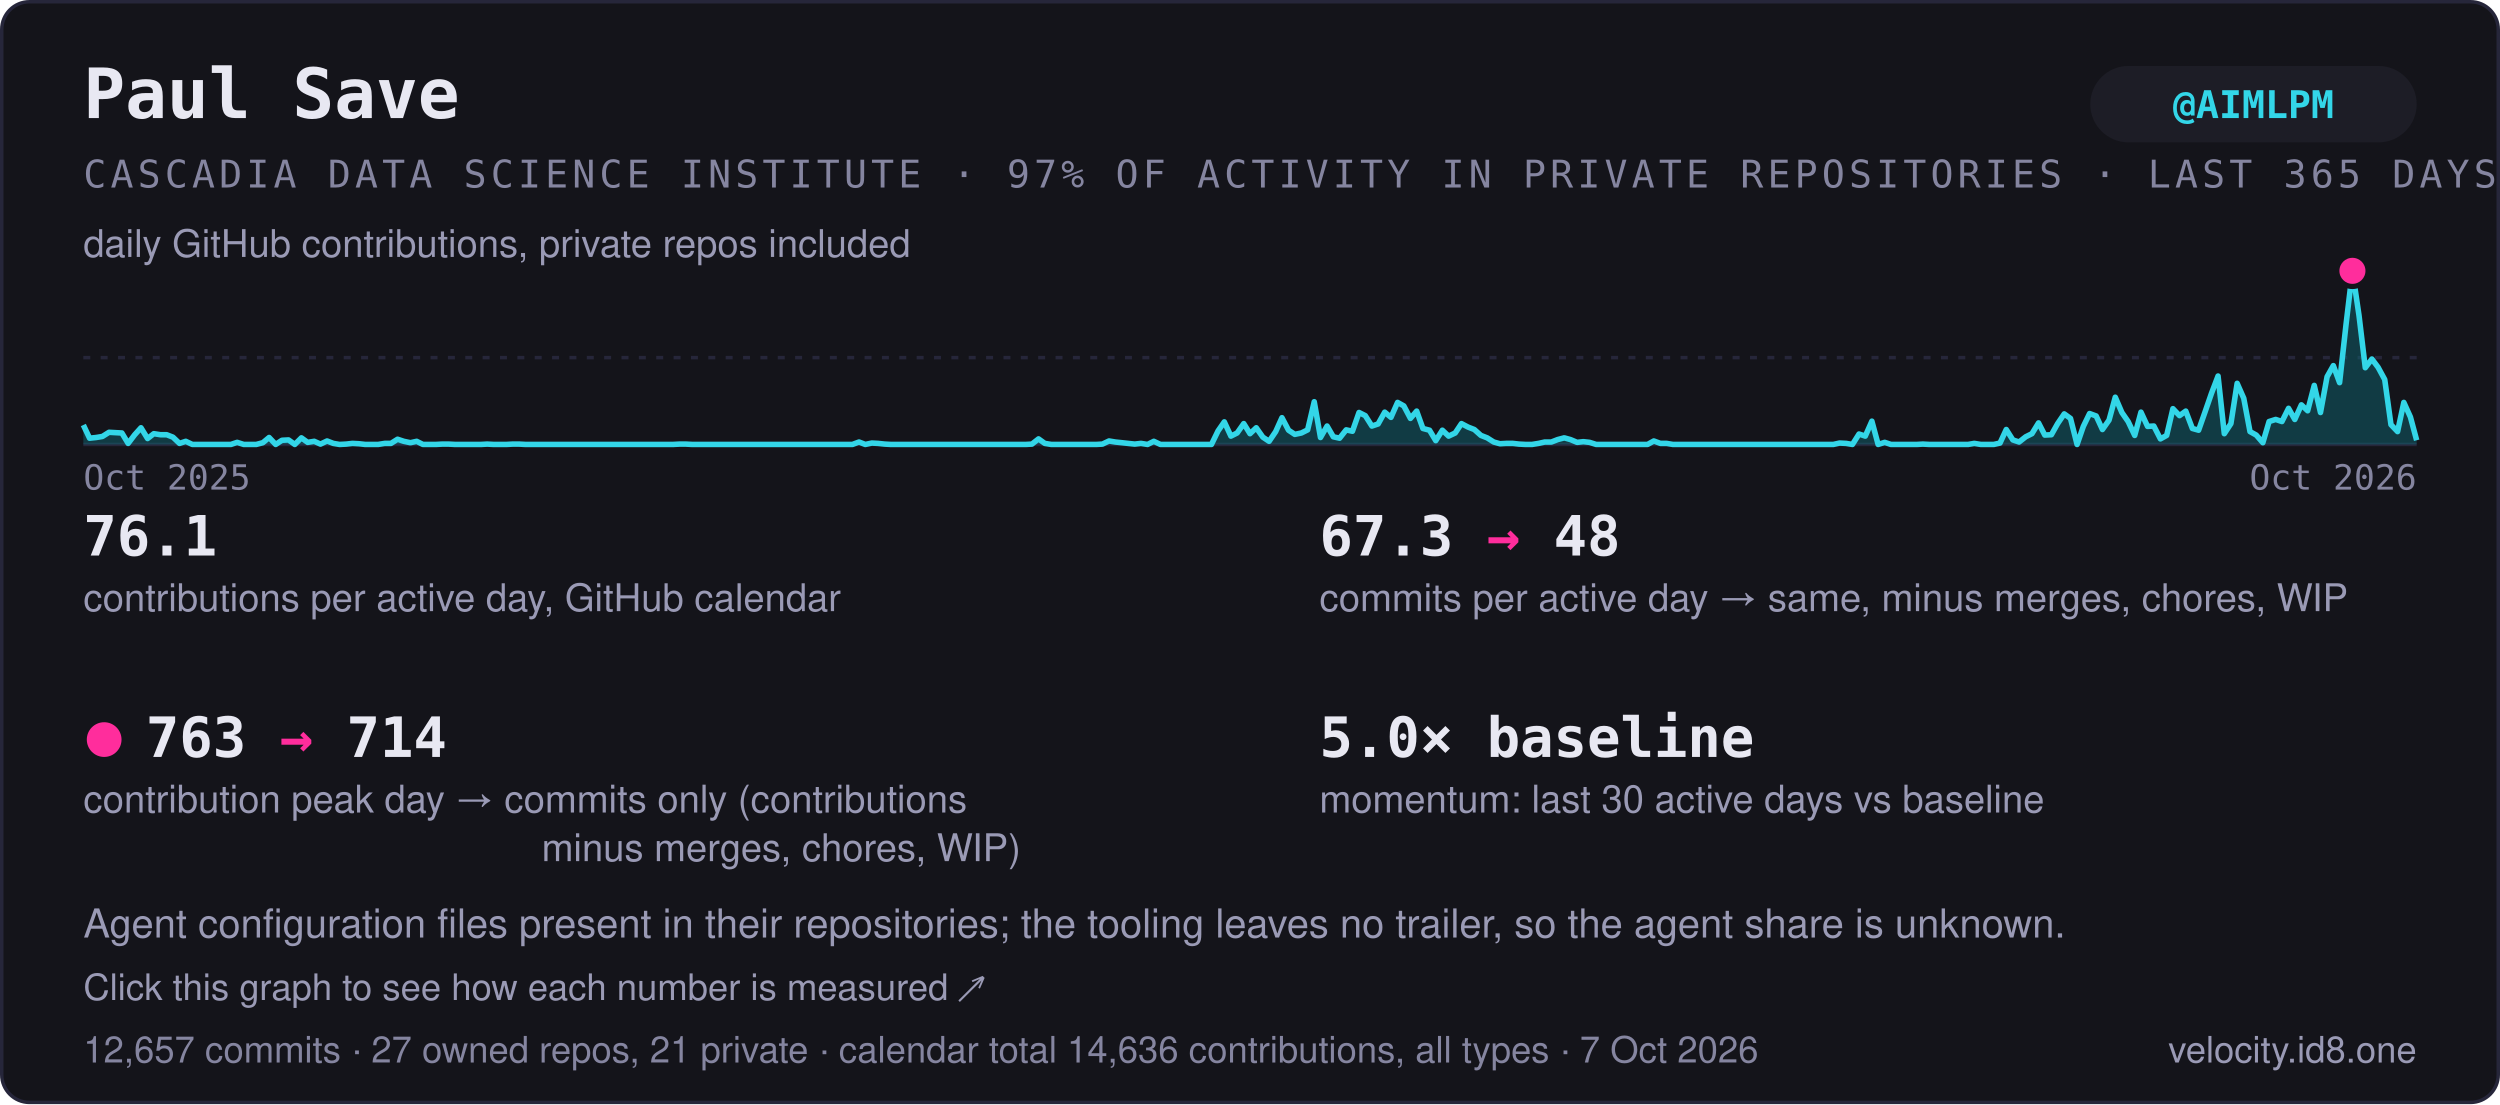
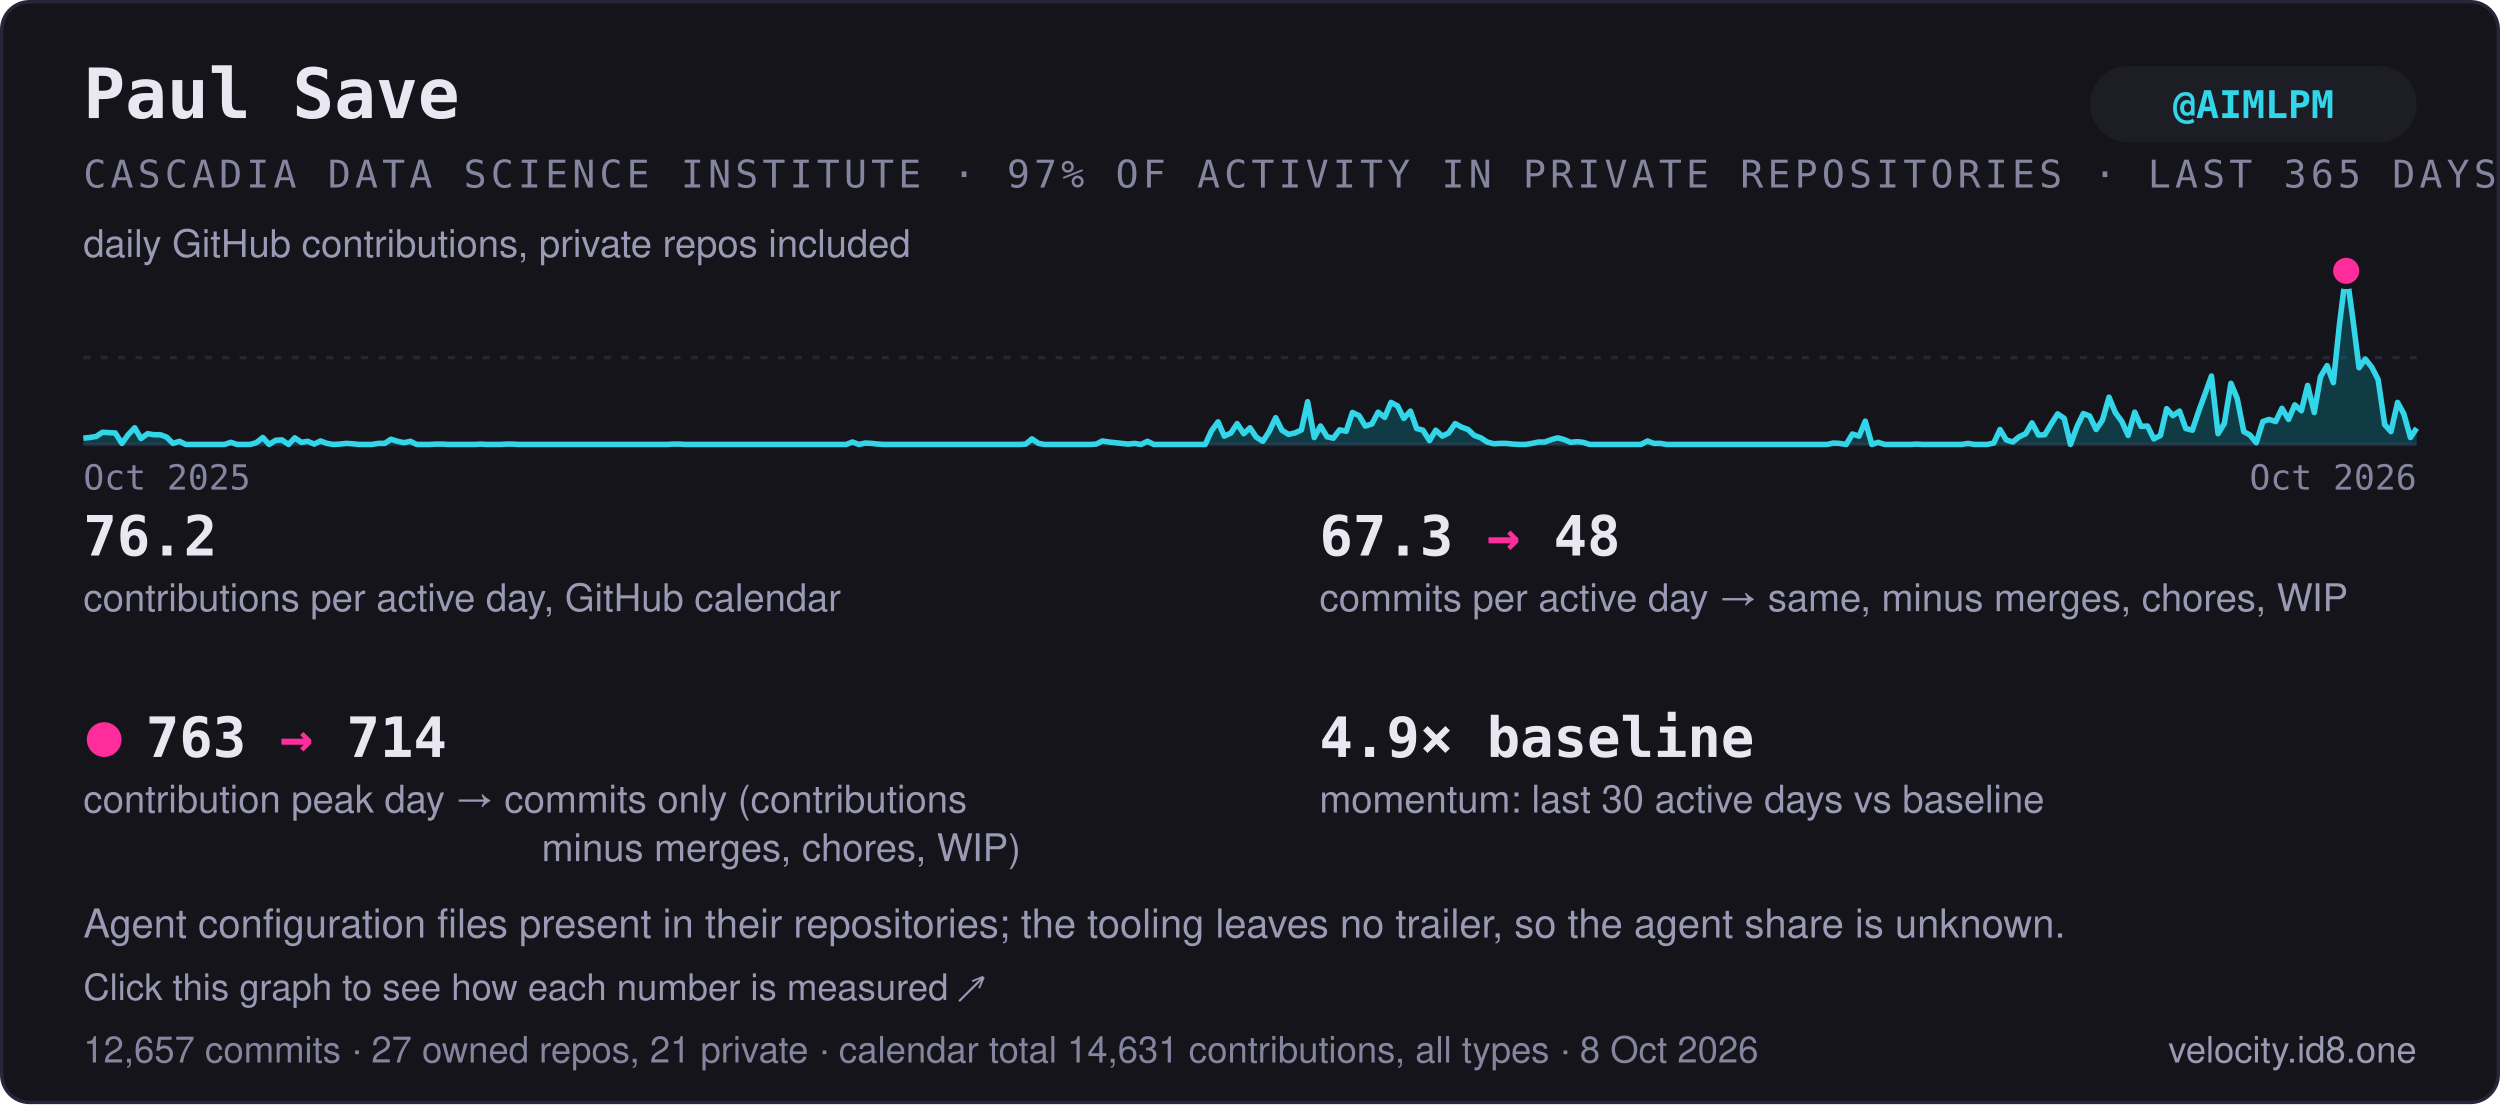
<svg xmlns="http://www.w3.org/2000/svg" width="720" height="318" viewBox="0 0 720 318" role="img" aria-label="Paul Save: Velocity Graph">
  <rect x="0.5" y="0.5" width="719" height="317" rx="8" fill="#14141A" stroke="#26263A" />
  <text x="24" y="34" font-family="Departure Mono, JetBrains Mono, ui-monospace, Menlo, monospace" font-size="20" font-weight="700" fill="#E8E8F2">Paul Save</text>
  <text x="24" y="54" font-family="Departure Mono, JetBrains Mono, ui-monospace, Menlo, monospace" font-size="11" letter-spacing="1.2" fill="#8585A0">CASCADIA DATA SCIENCE INSTITUTE · 97% OF ACTIVITY IN PRIVATE REPOSITORIES · LAST 365 DAYS</text>
  <rect x="602" y="19" width="94" height="22" rx="11" fill="#1D1D26" />
  <text x="649" y="34" text-anchor="middle" font-family="Departure Mono, JetBrains Mono, ui-monospace, Menlo, monospace" font-size="11" font-weight="600" fill="#33D6E8">@AIMLPM</text>
  <line x1="24" x2="696" y1="128" y2="128" stroke="#26263A" />
  <line x1="24" x2="696" y1="103.0" y2="103.0" stroke="#26263A" stroke-dasharray="2 3" />
-   <path d="M24.0,122.4 L25.8,126.2 L27.7,126.0 L29.5,125.7 L31.4,124.5 L33.2,124.6 L35.1,124.7 L36.9,127.7 L38.8,125.2 L40.6,123.2 L42.5,126.3 L44.3,124.9 L46.2,125.2 L48.0,125.2 L49.8,125.9 L51.7,127.7 L53.5,127.1 L55.4,128.0 L57.2,128.0 L59.1,128.0 L60.9,128.0 L62.8,128.0 L64.6,128.0 L66.5,128.0 L68.3,127.4 L70.2,128.0 L72.0,128.0 L73.8,128.0 L75.7,127.5 L77.5,126.0 L79.4,128.0 L81.2,126.8 L83.1,126.7 L84.9,128.0 L86.8,126.1 L88.6,127.4 L90.5,127.1 L92.3,127.9 L94.2,127.0 L96.0,127.7 L97.8,128.0 L99.7,127.9 L101.5,127.7 L103.4,127.8 L105.2,128.0 L107.1,128.0 L108.9,128.0 L110.8,127.7 L112.6,127.7 L114.5,126.5 L116.3,127.1 L118.2,127.5 L120.0,127.1 L121.8,128.0 L123.7,128.0 L125.5,128.0 L127.4,127.9 L129.2,127.9 L131.1,128.0 L132.9,128.0 L134.8,128.0 L136.6,128.0 L138.5,128.0 L140.3,127.9 L142.2,128.0 L144.0,128.0 L145.8,128.0 L147.7,127.9 L149.5,127.9 L151.4,128.0 L153.2,128.0 L155.1,128.0 L156.9,128.0 L158.8,128.0 L160.6,128.0 L162.5,128.0 L164.3,128.0 L166.2,128.0 L168.0,128.0 L169.8,128.0 L171.7,128.0 L173.5,128.0 L175.4,128.0 L177.2,128.0 L179.1,128.0 L180.9,128.0 L182.8,128.0 L184.6,128.0 L186.5,128.0 L188.3,128.0 L190.2,128.0 L192.0,128.0 L193.8,128.0 L195.7,127.9 L197.5,127.9 L199.4,128.0 L201.2,128.0 L203.1,128.0 L204.9,128.0 L206.8,128.0 L208.6,128.0 L210.5,128.0 L212.3,128.0 L214.2,128.0 L216.0,128.0 L217.8,128.0 L219.7,128.0 L221.5,128.0 L223.4,128.0 L225.2,128.0 L227.1,128.0 L228.9,128.0 L230.8,128.0 L232.6,128.0 L234.5,128.0 L236.3,128.0 L238.2,128.0 L240.0,128.0 L241.8,128.0 L243.7,128.0 L245.5,128.0 L247.4,127.3 L249.2,128.0 L251.1,127.6 L252.9,127.7 L254.8,127.9 L256.6,128.0 L258.5,128.0 L260.3,128.0 L262.2,128.0 L264.0,128.0 L265.8,128.0 L267.7,128.0 L269.5,128.0 L271.4,128.0 L273.2,128.0 L275.1,128.0 L276.9,128.0 L278.8,128.0 L280.6,128.0 L282.5,128.0 L284.3,128.0 L286.2,128.0 L288.0,128.0 L289.8,128.0 L291.7,128.0 L293.5,128.0 L295.4,128.0 L297.2,127.9 L299.1,126.4 L300.9,127.7 L302.8,128.0 L304.6,128.0 L306.5,128.0 L308.3,128.0 L310.2,128.0 L312.0,128.0 L313.8,128.0 L315.7,128.0 L317.5,127.9 L319.4,127.0 L321.2,127.3 L323.1,127.5 L324.9,127.7 L326.8,127.9 L328.6,127.7 L330.5,128.0 L332.3,127.1 L334.2,128.0 L336.0,128.0 L337.8,128.0 L339.7,128.0 L341.5,128.0 L343.4,128.0 L345.2,128.0 L347.1,128.0 L348.9,128.0 L350.8,124.1 L352.6,121.5 L354.5,125.6 L356.3,124.7 L358.2,122.0 L360.0,124.9 L361.8,123.2 L363.7,125.9 L365.5,127.1 L367.4,124.3 L369.2,120.3 L371.1,123.9 L372.9,125.1 L374.8,124.7 L376.6,123.8 L378.5,115.7 L380.3,126.0 L382.2,122.7 L384.0,125.8 L385.8,126.2 L387.7,123.8 L389.5,124.2 L391.4,118.8 L393.2,119.7 L395.1,122.7 L396.9,122.1 L398.8,118.7 L400.6,120.2 L402.5,115.9 L404.3,116.9 L406.2,120.5 L408.0,118.4 L409.8,123.4 L411.7,123.9 L413.5,126.9 L415.4,123.9 L417.2,125.6 L419.1,124.7 L420.9,122.0 L422.8,123.0 L424.6,123.7 L426.5,125.4 L428.3,126.1 L430.2,127.3 L432.0,127.8 L433.8,127.7 L435.7,127.7 L437.5,127.9 L439.4,128.0 L441.2,128.0 L443.1,127.7 L444.9,127.3 L446.8,127.3 L448.6,126.6 L450.5,126.1 L452.3,126.6 L454.2,127.4 L456.0,127.2 L457.8,127.4 L459.7,128.0 L461.5,128.0 L463.4,128.0 L465.2,128.0 L467.1,128.0 L468.9,128.0 L470.8,128.0 L472.6,128.0 L474.5,128.0 L476.3,127.0 L478.2,127.7 L480.0,127.7 L481.8,128.0 L483.7,128.0 L485.5,128.0 L487.4,128.0 L489.2,128.0 L491.1,128.0 L492.9,128.0 L494.8,128.0 L496.6,128.0 L498.5,128.0 L500.3,128.0 L502.2,128.0 L504.0,128.0 L505.8,128.0 L507.7,128.0 L509.5,128.0 L511.4,128.0 L513.2,128.0 L515.1,128.0 L516.9,128.0 L518.8,128.0 L520.6,128.0 L522.5,128.0 L524.3,128.0 L526.2,128.0 L528.0,128.0 L529.8,127.6 L531.7,127.7 L533.5,128.0 L535.4,125.0 L537.2,125.6 L539.1,121.3 L540.9,128.0 L542.8,127.4 L544.6,128.0 L546.5,128.0 L548.3,128.0 L550.2,128.0 L552.0,128.0 L553.8,127.9 L555.7,128.0 L557.5,128.0 L559.4,128.0 L561.2,128.0 L563.1,128.0 L564.9,128.0 L566.8,128.0 L568.6,127.7 L570.5,128.0 L572.3,128.0 L574.2,128.0 L576.0,127.6 L577.8,123.7 L579.7,126.7 L581.5,127.3 L583.4,125.8 L585.2,124.9 L587.1,121.8 L588.9,125.3 L590.8,125.2 L592.6,122.0 L594.5,119.2 L596.3,120.5 L598.2,128.0 L600.0,122.8 L601.8,119.1 L603.7,119.8 L605.5,123.7 L607.4,121.0 L609.2,114.4 L611.1,118.8 L612.9,121.4 L614.8,125.4 L616.6,118.7 L618.5,122.8 L620.3,122.7 L622.2,126.4 L624.0,125.4 L625.8,117.7 L627.7,119.7 L629.5,118.4 L631.4,123.4 L633.2,123.9 L635.1,118.5 L636.9,113.3 L638.8,108.3 L640.6,124.9 L642.5,122.0 L644.3,110.4 L646.2,114.7 L648.0,124.3 L649.8,125.3 L651.7,127.5 L653.5,121.4 L655.4,120.8 L657.2,121.4 L659.1,117.6 L660.9,120.8 L662.8,116.6 L664.6,118.3 L666.5,111.0 L668.3,118.8 L670.2,108.5 L672.0,105.3 L673.8,110.2 L675.7,93.1 L677.5,78.0 L679.4,90.9 L681.2,105.9 L683.1,103.4 L684.9,105.8 L686.8,109.3 L688.6,122.3 L690.5,124.3 L692.3,115.9 L694.2,120.1 L696.0,126.8 L696.0,128 L24,128 Z" fill="#0F6B78" fill-opacity="0.45" />
-   <path d="M24.0,122.4 L25.8,126.2 L27.7,126.0 L29.5,125.7 L31.4,124.5 L33.2,124.6 L35.1,124.7 L36.9,127.7 L38.8,125.2 L40.6,123.2 L42.5,126.3 L44.3,124.9 L46.2,125.2 L48.0,125.2 L49.8,125.9 L51.7,127.7 L53.5,127.1 L55.4,128.0 L57.2,128.0 L59.1,128.0 L60.9,128.0 L62.8,128.0 L64.6,128.0 L66.5,128.0 L68.3,127.4 L70.2,128.0 L72.0,128.0 L73.8,128.0 L75.7,127.5 L77.5,126.0 L79.4,128.0 L81.2,126.8 L83.1,126.7 L84.9,128.0 L86.8,126.1 L88.6,127.4 L90.5,127.1 L92.3,127.9 L94.2,127.0 L96.0,127.7 L97.8,128.0 L99.7,127.9 L101.5,127.7 L103.4,127.8 L105.2,128.0 L107.1,128.0 L108.9,128.0 L110.8,127.7 L112.6,127.7 L114.5,126.5 L116.3,127.1 L118.2,127.5 L120.0,127.1 L121.8,128.0 L123.7,128.0 L125.5,128.0 L127.4,127.9 L129.2,127.9 L131.1,128.0 L132.9,128.0 L134.8,128.0 L136.6,128.0 L138.5,128.0 L140.3,127.9 L142.2,128.0 L144.0,128.0 L145.8,128.0 L147.7,127.9 L149.5,127.9 L151.4,128.0 L153.2,128.0 L155.1,128.0 L156.9,128.0 L158.8,128.0 L160.6,128.0 L162.5,128.0 L164.3,128.0 L166.2,128.0 L168.0,128.0 L169.8,128.0 L171.7,128.0 L173.5,128.0 L175.4,128.0 L177.2,128.0 L179.1,128.0 L180.9,128.0 L182.8,128.0 L184.6,128.0 L186.5,128.0 L188.3,128.0 L190.2,128.0 L192.0,128.0 L193.8,128.0 L195.7,127.9 L197.5,127.9 L199.4,128.0 L201.2,128.0 L203.1,128.0 L204.9,128.0 L206.8,128.0 L208.6,128.0 L210.5,128.0 L212.3,128.0 L214.2,128.0 L216.0,128.0 L217.8,128.0 L219.7,128.0 L221.5,128.0 L223.4,128.0 L225.2,128.0 L227.1,128.0 L228.9,128.0 L230.8,128.0 L232.6,128.0 L234.5,128.0 L236.3,128.0 L238.2,128.0 L240.0,128.0 L241.8,128.0 L243.7,128.0 L245.5,128.0 L247.4,127.3 L249.2,128.0 L251.1,127.6 L252.9,127.7 L254.8,127.9 L256.6,128.0 L258.5,128.0 L260.3,128.0 L262.2,128.0 L264.0,128.0 L265.8,128.0 L267.7,128.0 L269.5,128.0 L271.4,128.0 L273.2,128.0 L275.1,128.0 L276.9,128.0 L278.8,128.0 L280.6,128.0 L282.5,128.0 L284.3,128.0 L286.2,128.0 L288.0,128.0 L289.8,128.0 L291.7,128.0 L293.5,128.0 L295.4,128.0 L297.2,127.9 L299.1,126.4 L300.9,127.7 L302.8,128.0 L304.6,128.0 L306.5,128.0 L308.3,128.0 L310.2,128.0 L312.0,128.0 L313.8,128.0 L315.7,128.0 L317.5,127.9 L319.4,127.0 L321.2,127.3 L323.1,127.5 L324.9,127.7 L326.8,127.9 L328.6,127.7 L330.5,128.0 L332.3,127.1 L334.2,128.0 L336.0,128.0 L337.8,128.0 L339.7,128.0 L341.5,128.0 L343.4,128.0 L345.2,128.0 L347.1,128.0 L348.9,128.0 L350.8,124.1 L352.6,121.5 L354.5,125.6 L356.3,124.7 L358.2,122.0 L360.0,124.9 L361.8,123.2 L363.7,125.9 L365.5,127.1 L367.4,124.3 L369.2,120.3 L371.1,123.9 L372.9,125.1 L374.8,124.7 L376.6,123.8 L378.5,115.7 L380.3,126.0 L382.2,122.7 L384.0,125.8 L385.8,126.2 L387.7,123.8 L389.5,124.2 L391.4,118.8 L393.2,119.7 L395.1,122.7 L396.9,122.1 L398.8,118.7 L400.6,120.2 L402.5,115.9 L404.3,116.9 L406.2,120.5 L408.0,118.4 L409.8,123.4 L411.7,123.9 L413.5,126.9 L415.4,123.9 L417.2,125.6 L419.1,124.7 L420.9,122.0 L422.8,123.0 L424.6,123.7 L426.5,125.4 L428.3,126.1 L430.2,127.3 L432.0,127.8 L433.8,127.7 L435.7,127.7 L437.5,127.9 L439.4,128.0 L441.2,128.0 L443.1,127.7 L444.9,127.3 L446.8,127.3 L448.6,126.6 L450.5,126.1 L452.3,126.6 L454.2,127.4 L456.0,127.2 L457.8,127.4 L459.7,128.0 L461.5,128.0 L463.4,128.0 L465.2,128.0 L467.1,128.0 L468.9,128.0 L470.8,128.0 L472.6,128.0 L474.5,128.0 L476.3,127.0 L478.2,127.7 L480.0,127.7 L481.8,128.0 L483.7,128.0 L485.5,128.0 L487.4,128.0 L489.2,128.0 L491.1,128.0 L492.9,128.0 L494.8,128.0 L496.6,128.0 L498.5,128.0 L500.3,128.0 L502.2,128.0 L504.0,128.0 L505.8,128.0 L507.7,128.0 L509.5,128.0 L511.4,128.0 L513.2,128.0 L515.1,128.0 L516.9,128.0 L518.8,128.0 L520.6,128.0 L522.5,128.0 L524.3,128.0 L526.2,128.0 L528.0,128.0 L529.8,127.6 L531.7,127.7 L533.5,128.0 L535.4,125.0 L537.2,125.6 L539.1,121.3 L540.9,128.0 L542.8,127.4 L544.6,128.0 L546.5,128.0 L548.3,128.0 L550.2,128.0 L552.0,128.0 L553.8,127.9 L555.7,128.0 L557.5,128.0 L559.4,128.0 L561.2,128.0 L563.1,128.0 L564.9,128.0 L566.8,128.0 L568.6,127.7 L570.5,128.0 L572.3,128.0 L574.2,128.0 L576.0,127.6 L577.8,123.7 L579.7,126.7 L581.5,127.3 L583.4,125.8 L585.2,124.9 L587.1,121.8 L588.9,125.3 L590.8,125.2 L592.6,122.0 L594.5,119.2 L596.3,120.5 L598.2,128.0 L600.0,122.8 L601.8,119.1 L603.7,119.8 L605.5,123.7 L607.4,121.0 L609.2,114.4 L611.1,118.8 L612.9,121.4 L614.8,125.4 L616.6,118.7 L618.5,122.8 L620.3,122.7 L622.2,126.4 L624.0,125.4 L625.8,117.7 L627.7,119.7 L629.5,118.4 L631.4,123.4 L633.2,123.9 L635.1,118.5 L636.9,113.3 L638.8,108.3 L640.6,124.9 L642.5,122.0 L644.3,110.4 L646.2,114.7 L648.0,124.3 L649.8,125.3 L651.7,127.5 L653.5,121.4 L655.4,120.8 L657.2,121.4 L659.1,117.6 L660.9,120.8 L662.8,116.6 L664.6,118.3 L666.5,111.0 L668.3,118.8 L670.2,108.5 L672.0,105.3 L673.8,110.2 L675.7,93.1 L677.5,78.0 L679.4,90.9 L681.2,105.9 L683.1,103.4 L684.9,105.8 L686.8,109.3 L688.6,122.3 L690.5,124.3 L692.3,115.9 L694.2,120.1 L696.0,126.8" fill="none" stroke="#33D6E8" stroke-width="1.6" stroke-linejoin="round" />
-   <circle cx="677.5" cy="78.0" r="4.5" fill="#FF2D9C" stroke="#14141A" stroke-width="1.5" />
+   <path d="M24.0,126.2 L25.8,126.0 L27.7,125.7 L29.5,124.5 L31.4,124.6 L33.2,124.7 L35.1,127.7 L36.9,125.2 L38.8,123.2 L40.6,126.3 L42.5,124.9 L44.3,125.2 L46.2,125.2 L48.0,125.9 L49.8,127.7 L51.7,127.1 L53.5,128.0 L55.4,128.0 L57.2,128.0 L59.1,128.0 L60.9,128.0 L62.8,128.0 L64.6,128.0 L66.5,127.4 L68.3,128.0 L70.2,128.0 L72.0,128.0 L73.8,127.5 L75.7,126.0 L77.5,128.0 L79.4,126.8 L81.2,126.7 L83.1,128.0 L84.9,126.1 L86.8,127.4 L88.6,127.1 L90.5,127.9 L92.3,127.0 L94.2,127.7 L96.0,128.0 L97.8,127.9 L99.7,127.7 L101.5,127.8 L103.4,128.0 L105.2,128.0 L107.1,128.0 L108.9,127.7 L110.8,127.7 L112.6,126.5 L114.5,127.1 L116.3,127.5 L118.2,127.1 L120.0,128.0 L121.8,128.0 L123.7,128.0 L125.5,127.9 L127.4,127.9 L129.2,128.0 L131.1,128.0 L132.9,128.0 L134.8,128.0 L136.6,128.0 L138.5,127.9 L140.3,128.0 L142.2,128.0 L144.0,128.0 L145.8,127.9 L147.7,127.9 L149.5,128.0 L151.4,128.0 L153.2,128.0 L155.1,128.0 L156.9,128.0 L158.8,128.0 L160.6,128.0 L162.5,128.0 L164.3,128.0 L166.2,128.0 L168.0,128.0 L169.8,128.0 L171.7,128.0 L173.5,128.0 L175.4,128.0 L177.2,128.0 L179.1,128.0 L180.9,128.0 L182.8,128.0 L184.6,128.0 L186.5,128.0 L188.3,128.0 L190.2,128.0 L192.0,128.0 L193.8,127.9 L195.7,127.9 L197.5,128.0 L199.4,128.0 L201.2,128.0 L203.1,128.0 L204.9,128.0 L206.8,128.0 L208.6,128.0 L210.5,128.0 L212.3,128.0 L214.2,128.0 L216.0,128.0 L217.8,128.0 L219.7,128.0 L221.5,128.0 L223.4,128.0 L225.2,128.0 L227.1,128.0 L228.9,128.0 L230.8,128.0 L232.6,128.0 L234.5,128.0 L236.3,128.0 L238.2,128.0 L240.0,128.0 L241.8,128.0 L243.7,128.0 L245.5,127.3 L247.4,128.0 L249.2,127.6 L251.1,127.7 L252.9,127.9 L254.8,128.0 L256.6,128.0 L258.5,128.0 L260.3,128.0 L262.2,128.0 L264.0,128.0 L265.8,128.0 L267.7,128.0 L269.5,128.0 L271.4,128.0 L273.2,128.0 L275.1,128.0 L276.9,128.0 L278.8,128.0 L280.6,128.0 L282.5,128.0 L284.3,128.0 L286.2,128.0 L288.0,128.0 L289.8,128.0 L291.7,128.0 L293.5,128.0 L295.4,127.9 L297.2,126.4 L299.1,127.7 L300.9,128.0 L302.8,128.0 L304.6,128.0 L306.5,128.0 L308.3,128.0 L310.2,128.0 L312.0,128.0 L313.8,128.0 L315.7,127.9 L317.5,127.0 L319.4,127.3 L321.2,127.5 L323.1,127.7 L324.9,127.9 L326.8,127.7 L328.6,128.0 L330.5,127.1 L332.3,128.0 L334.2,128.0 L336.0,128.0 L337.8,128.0 L339.7,128.0 L341.5,128.0 L343.4,128.0 L345.2,128.0 L347.1,128.0 L348.9,124.1 L350.8,121.5 L352.6,125.6 L354.5,124.7 L356.3,122.0 L358.2,124.9 L360.0,123.2 L361.8,125.9 L363.7,127.1 L365.5,124.3 L367.4,120.3 L369.2,123.9 L371.1,125.1 L372.9,124.7 L374.8,123.8 L376.6,115.7 L378.5,126.0 L380.3,122.7 L382.2,125.8 L384.0,126.2 L385.8,123.8 L387.7,124.2 L389.5,118.8 L391.4,119.7 L393.2,122.7 L395.1,122.1 L396.9,118.7 L398.8,120.2 L400.6,115.9 L402.5,116.9 L404.3,120.5 L406.2,118.4 L408.0,123.4 L409.8,123.9 L411.7,126.9 L413.5,123.9 L415.4,125.6 L417.2,124.7 L419.1,122.0 L420.9,123.0 L422.8,123.7 L424.6,125.4 L426.5,126.1 L428.3,127.3 L430.2,127.8 L432.0,127.7 L433.8,127.7 L435.7,127.9 L437.5,128.0 L439.4,128.0 L441.2,127.7 L443.1,127.3 L444.9,127.3 L446.8,126.6 L448.6,126.1 L450.5,126.6 L452.3,127.4 L454.2,127.2 L456.0,127.4 L457.8,128.0 L459.7,128.0 L461.5,128.0 L463.4,128.0 L465.2,128.0 L467.1,128.0 L468.9,128.0 L470.8,128.0 L472.6,128.0 L474.5,127.0 L476.3,127.7 L478.2,127.7 L480.0,128.0 L481.8,128.0 L483.7,128.0 L485.5,128.0 L487.4,128.0 L489.2,128.0 L491.1,128.0 L492.9,128.0 L494.8,128.0 L496.6,128.0 L498.5,128.0 L500.3,128.0 L502.2,128.0 L504.0,128.0 L505.8,128.0 L507.7,128.0 L509.5,128.0 L511.4,128.0 L513.2,128.0 L515.1,128.0 L516.9,128.0 L518.8,128.0 L520.6,128.0 L522.5,128.0 L524.3,128.0 L526.2,128.0 L528.0,127.6 L529.8,127.7 L531.7,128.0 L533.5,125.0 L535.4,125.6 L537.2,121.3 L539.1,128.0 L540.9,127.4 L542.8,128.0 L544.6,128.0 L546.5,128.0 L548.3,128.0 L550.2,128.0 L552.0,127.9 L553.8,128.0 L555.7,128.0 L557.5,128.0 L559.4,128.0 L561.2,128.0 L563.1,128.0 L564.9,128.0 L566.8,127.7 L568.6,128.0 L570.5,128.0 L572.3,128.0 L574.2,127.6 L576.0,123.7 L577.8,126.7 L579.7,127.3 L581.5,125.8 L583.4,124.9 L585.2,121.8 L587.1,125.3 L588.9,125.2 L590.8,122.0 L592.6,119.2 L594.5,120.5 L596.3,128.0 L598.2,122.8 L600.0,119.1 L601.8,119.8 L603.7,123.7 L605.5,121.0 L607.4,114.4 L609.2,118.8 L611.1,121.4 L612.9,125.4 L614.8,118.7 L616.6,122.8 L618.5,122.7 L620.3,126.4 L622.2,125.4 L624.0,117.7 L625.8,119.7 L627.7,118.4 L629.5,123.4 L631.4,123.9 L633.2,118.5 L635.1,113.3 L636.9,108.3 L638.8,124.9 L640.6,122.0 L642.5,110.4 L644.3,114.7 L646.2,124.3 L648.0,125.3 L649.8,127.5 L651.7,121.4 L653.5,120.8 L655.4,121.4 L657.2,117.6 L659.1,120.8 L660.9,116.6 L662.8,118.3 L664.6,111.0 L666.5,118.8 L668.3,108.5 L670.2,105.3 L672.0,110.2 L673.8,93.1 L675.7,78.0 L677.5,90.9 L679.4,105.9 L681.2,103.4 L683.1,105.8 L684.9,109.3 L686.8,122.3 L688.6,124.3 L690.5,115.9 L692.3,119.2 L694.2,126.0 L696.0,123.3 L696.0,128 L24,128 Z" fill="#0F6B78" fill-opacity="0.45" />
+   <path d="M24.0,126.2 L25.8,126.0 L27.7,125.7 L29.5,124.5 L31.4,124.6 L33.2,124.7 L35.1,127.7 L36.9,125.2 L38.8,123.2 L40.6,126.3 L42.5,124.9 L44.3,125.2 L46.2,125.2 L48.0,125.9 L49.8,127.7 L51.7,127.1 L53.5,128.0 L55.4,128.0 L57.2,128.0 L59.1,128.0 L60.9,128.0 L62.8,128.0 L64.6,128.0 L66.5,127.4 L68.3,128.0 L70.2,128.0 L72.0,128.0 L73.8,127.5 L75.7,126.0 L77.5,128.0 L79.4,126.8 L81.2,126.7 L83.1,128.0 L84.9,126.1 L86.8,127.4 L88.6,127.1 L90.5,127.9 L92.3,127.0 L94.2,127.7 L96.0,128.0 L97.8,127.9 L99.7,127.7 L101.5,127.8 L103.4,128.0 L105.2,128.0 L107.1,128.0 L108.9,127.7 L110.8,127.7 L112.6,126.5 L114.5,127.1 L116.3,127.5 L118.2,127.1 L120.0,128.0 L121.8,128.0 L123.7,128.0 L125.5,127.9 L127.4,127.9 L129.2,128.0 L131.1,128.0 L132.9,128.0 L134.8,128.0 L136.6,128.0 L138.5,127.9 L140.3,128.0 L142.2,128.0 L144.0,128.0 L145.8,127.9 L147.7,127.9 L149.5,128.0 L151.4,128.0 L153.2,128.0 L155.1,128.0 L156.9,128.0 L158.8,128.0 L160.6,128.0 L162.5,128.0 L164.3,128.0 L166.2,128.0 L168.0,128.0 L169.8,128.0 L171.7,128.0 L173.5,128.0 L175.4,128.0 L177.2,128.0 L179.1,128.0 L180.9,128.0 L182.8,128.0 L184.6,128.0 L186.5,128.0 L188.3,128.0 L190.2,128.0 L192.0,128.0 L193.8,127.9 L195.7,127.9 L197.5,128.0 L199.4,128.0 L201.2,128.0 L203.1,128.0 L204.9,128.0 L206.8,128.0 L208.6,128.0 L210.5,128.0 L212.3,128.0 L214.2,128.0 L216.0,128.0 L217.8,128.0 L219.7,128.0 L221.5,128.0 L223.4,128.0 L225.2,128.0 L227.1,128.0 L228.9,128.0 L230.8,128.0 L232.6,128.0 L234.5,128.0 L236.3,128.0 L238.2,128.0 L240.0,128.0 L241.8,128.0 L243.7,128.0 L245.5,127.3 L247.4,128.0 L249.2,127.6 L251.1,127.7 L252.9,127.9 L254.8,128.0 L256.6,128.0 L258.5,128.0 L260.3,128.0 L262.2,128.0 L264.0,128.0 L265.8,128.0 L267.7,128.0 L269.5,128.0 L271.4,128.0 L273.2,128.0 L275.1,128.0 L276.9,128.0 L278.8,128.0 L280.6,128.0 L282.5,128.0 L284.3,128.0 L286.2,128.0 L288.0,128.0 L289.8,128.0 L291.7,128.0 L293.5,128.0 L295.4,127.9 L297.2,126.4 L299.1,127.7 L300.9,128.0 L302.8,128.0 L304.6,128.0 L306.5,128.0 L308.3,128.0 L310.2,128.0 L312.0,128.0 L313.8,128.0 L315.7,127.9 L317.5,127.0 L319.4,127.3 L321.2,127.5 L323.1,127.7 L324.9,127.9 L326.8,127.7 L328.6,128.0 L330.5,127.1 L332.3,128.0 L334.2,128.0 L336.0,128.0 L337.8,128.0 L339.7,128.0 L341.5,128.0 L343.4,128.0 L345.2,128.0 L347.1,128.0 L348.9,124.1 L350.8,121.5 L352.6,125.6 L354.5,124.7 L356.3,122.0 L358.2,124.9 L360.0,123.2 L361.8,125.9 L363.7,127.1 L365.5,124.3 L367.4,120.3 L369.2,123.9 L371.1,125.1 L372.9,124.7 L374.8,123.8 L376.6,115.7 L378.5,126.0 L380.3,122.7 L382.2,125.8 L384.0,126.2 L385.8,123.8 L387.7,124.2 L389.5,118.8 L391.4,119.7 L393.2,122.7 L395.1,122.1 L396.9,118.7 L398.8,120.2 L400.6,115.9 L402.5,116.9 L404.3,120.5 L406.2,118.4 L408.0,123.4 L409.8,123.9 L411.7,126.9 L413.5,123.9 L415.4,125.6 L417.2,124.7 L419.1,122.0 L420.9,123.0 L422.8,123.7 L424.6,125.4 L426.5,126.1 L428.3,127.3 L430.2,127.8 L432.0,127.7 L433.8,127.7 L435.7,127.9 L437.5,128.0 L439.4,128.0 L441.2,127.7 L443.1,127.3 L444.9,127.3 L446.8,126.6 L448.6,126.1 L450.5,126.6 L452.3,127.4 L454.2,127.2 L456.0,127.4 L457.8,128.0 L459.7,128.0 L461.5,128.0 L463.4,128.0 L465.2,128.0 L467.1,128.0 L468.9,128.0 L470.8,128.0 L472.6,128.0 L474.5,127.0 L476.3,127.7 L478.2,127.7 L480.0,128.0 L481.8,128.0 L483.7,128.0 L485.5,128.0 L487.4,128.0 L489.2,128.0 L491.1,128.0 L492.9,128.0 L494.8,128.0 L496.6,128.0 L498.5,128.0 L500.3,128.0 L502.2,128.0 L504.0,128.0 L505.8,128.0 L507.7,128.0 L509.5,128.0 L511.4,128.0 L513.2,128.0 L515.1,128.0 L516.9,128.0 L518.8,128.0 L520.6,128.0 L522.5,128.0 L524.3,128.0 L526.2,128.0 L528.0,127.6 L529.8,127.7 L531.7,128.0 L533.5,125.0 L535.4,125.6 L537.2,121.3 L539.1,128.0 L540.9,127.4 L542.8,128.0 L544.6,128.0 L546.5,128.0 L548.3,128.0 L550.2,128.0 L552.0,127.9 L553.8,128.0 L555.7,128.0 L557.5,128.0 L559.4,128.0 L561.2,128.0 L563.1,128.0 L564.9,128.0 L566.8,127.7 L568.6,128.0 L570.5,128.0 L572.3,128.0 L574.2,127.6 L576.0,123.7 L577.8,126.7 L579.7,127.3 L581.5,125.8 L583.4,124.9 L585.2,121.8 L587.1,125.3 L588.9,125.2 L590.8,122.0 L592.6,119.2 L594.5,120.5 L596.3,128.0 L598.2,122.8 L600.0,119.1 L601.8,119.8 L603.7,123.7 L605.5,121.0 L607.4,114.4 L609.2,118.8 L611.1,121.4 L612.9,125.4 L614.8,118.7 L616.6,122.8 L618.5,122.7 L620.3,126.4 L622.2,125.4 L624.0,117.7 L625.8,119.7 L627.7,118.4 L629.5,123.4 L631.4,123.9 L633.2,118.5 L635.1,113.3 L636.9,108.3 L638.8,124.9 L640.6,122.0 L642.5,110.4 L644.3,114.7 L646.2,124.3 L648.0,125.3 L649.8,127.5 L651.7,121.4 L653.5,120.8 L655.4,121.4 L657.2,117.6 L659.1,120.8 L660.9,116.6 L662.8,118.3 L664.6,111.0 L666.5,118.8 L668.3,108.5 L670.2,105.3 L672.0,110.2 L673.8,93.1 L675.7,78.0 L677.5,90.9 L679.4,105.9 L681.2,103.4 L683.1,105.8 L684.9,109.3 L686.8,122.3 L688.6,124.3 L690.5,115.9 L692.3,119.2 L694.2,126.0 L696.0,123.3" fill="none" stroke="#33D6E8" stroke-width="1.6" stroke-linejoin="round" />
+   <circle cx="675.7" cy="78.0" r="4.5" fill="#FF2D9C" stroke="#14141A" stroke-width="1.5" />
  <text x="24" y="141" font-family="Departure Mono, JetBrains Mono, ui-monospace, Menlo, monospace" font-size="10" fill="#8585A0">Oct 2025</text>
  <text x="696" y="141" text-anchor="end" font-family="Departure Mono, JetBrains Mono, ui-monospace, Menlo, monospace" font-size="10" fill="#8585A0">Oct 2026</text>
  <text x="24" y="74" font-family="-apple-system, BlinkMacSystemFont, 'Segoe UI', Helvetica, Arial, sans-serif" font-size="11" fill="#9A9AB5">daily GitHub contributions, private repos included</text>
-   <text x="24" y="160" font-family="Departure Mono, JetBrains Mono, ui-monospace, Menlo, monospace" font-size="16" font-weight="600" fill="#E8E8F2">76.1</text>
+   <text x="24" y="160" font-family="Departure Mono, JetBrains Mono, ui-monospace, Menlo, monospace" font-size="16" font-weight="600" fill="#E8E8F2">76.2</text>
  <text x="24" y="176" font-family="-apple-system, BlinkMacSystemFont, 'Segoe UI', Helvetica, Arial, sans-serif" font-size="11" fill="#9A9AB5">contributions per active day, GitHub calendar</text>
  <text x="380" y="160" font-family="Departure Mono, JetBrains Mono, ui-monospace, Menlo, monospace" font-size="16" font-weight="600" fill="#E8E8F2">67.3 <tspan fill="#FF2D9C">→</tspan> 48</text>
  <text x="380" y="176" font-family="-apple-system, BlinkMacSystemFont, 'Segoe UI', Helvetica, Arial, sans-serif" font-size="11" fill="#9A9AB5">commits per active day → same, minus merges, chores, WIP</text>
  <circle cx="30" cy="213" r="5" fill="#FF2D9C" />
  <text x="42" y="218" font-family="Departure Mono, JetBrains Mono, ui-monospace, Menlo, monospace" font-size="16" font-weight="600" fill="#E8E8F2">763 <tspan fill="#FF2D9C">→</tspan> 714</text>
  <text x="24" y="234" font-family="-apple-system, BlinkMacSystemFont, 'Segoe UI', Helvetica, Arial, sans-serif" font-size="11" fill="#9A9AB5">contribution peak day → commits only (contributions</text>
  <text x="156" y="248" font-family="-apple-system, BlinkMacSystemFont, 'Segoe UI', Helvetica, Arial, sans-serif" font-size="11" fill="#9A9AB5">minus merges, chores, WIP)</text>
-   <text x="380" y="218" font-family="Departure Mono, JetBrains Mono, ui-monospace, Menlo, monospace" font-size="16" font-weight="600" fill="#E8E8F2">5.0× baseline</text>
+   <text x="380" y="218" font-family="Departure Mono, JetBrains Mono, ui-monospace, Menlo, monospace" font-size="16" font-weight="600" fill="#E8E8F2">4.9× baseline</text>
  <text x="380" y="234" font-family="-apple-system, BlinkMacSystemFont, 'Segoe UI', Helvetica, Arial, sans-serif" font-size="11" fill="#9A9AB5">momentum: last 30 active days vs baseline</text>
  <text x="24" y="270" font-family="-apple-system, BlinkMacSystemFont, 'Segoe UI', Helvetica, Arial, sans-serif" font-size="11.5" fill="#9A9AB5">Agent configuration files present in their repositories; the tooling leaves no trailer, so the agent share is unknown.</text>
  <text x="24" y="288" font-family="-apple-system, BlinkMacSystemFont, 'Segoe UI', Helvetica, Arial, sans-serif" font-size="10.5" fill="#9A9AB5">Click this graph to see how each number is measured ↗</text>
-   <text x="24" y="306" font-family="-apple-system, BlinkMacSystemFont, 'Segoe UI', Helvetica, Arial, sans-serif" font-size="10.5" fill="#8585A0">12,657 commits · 27 owned repos, 21 private · calendar total 14,636 contributions, all types · 7 Oct 2026</text>
+   <text x="24" y="306" font-family="-apple-system, BlinkMacSystemFont, 'Segoe UI', Helvetica, Arial, sans-serif" font-size="10.5" fill="#8585A0">12,657 commits · 27 owned repos, 21 private · calendar total 14,631 contributions, all types · 8 Oct 2026</text>
  <text x="696" y="306" text-anchor="end" font-family="-apple-system, BlinkMacSystemFont, 'Segoe UI', Helvetica, Arial, sans-serif" font-size="10.5" fill="#9A9AB5">velocity.id8.one</text>
</svg>
